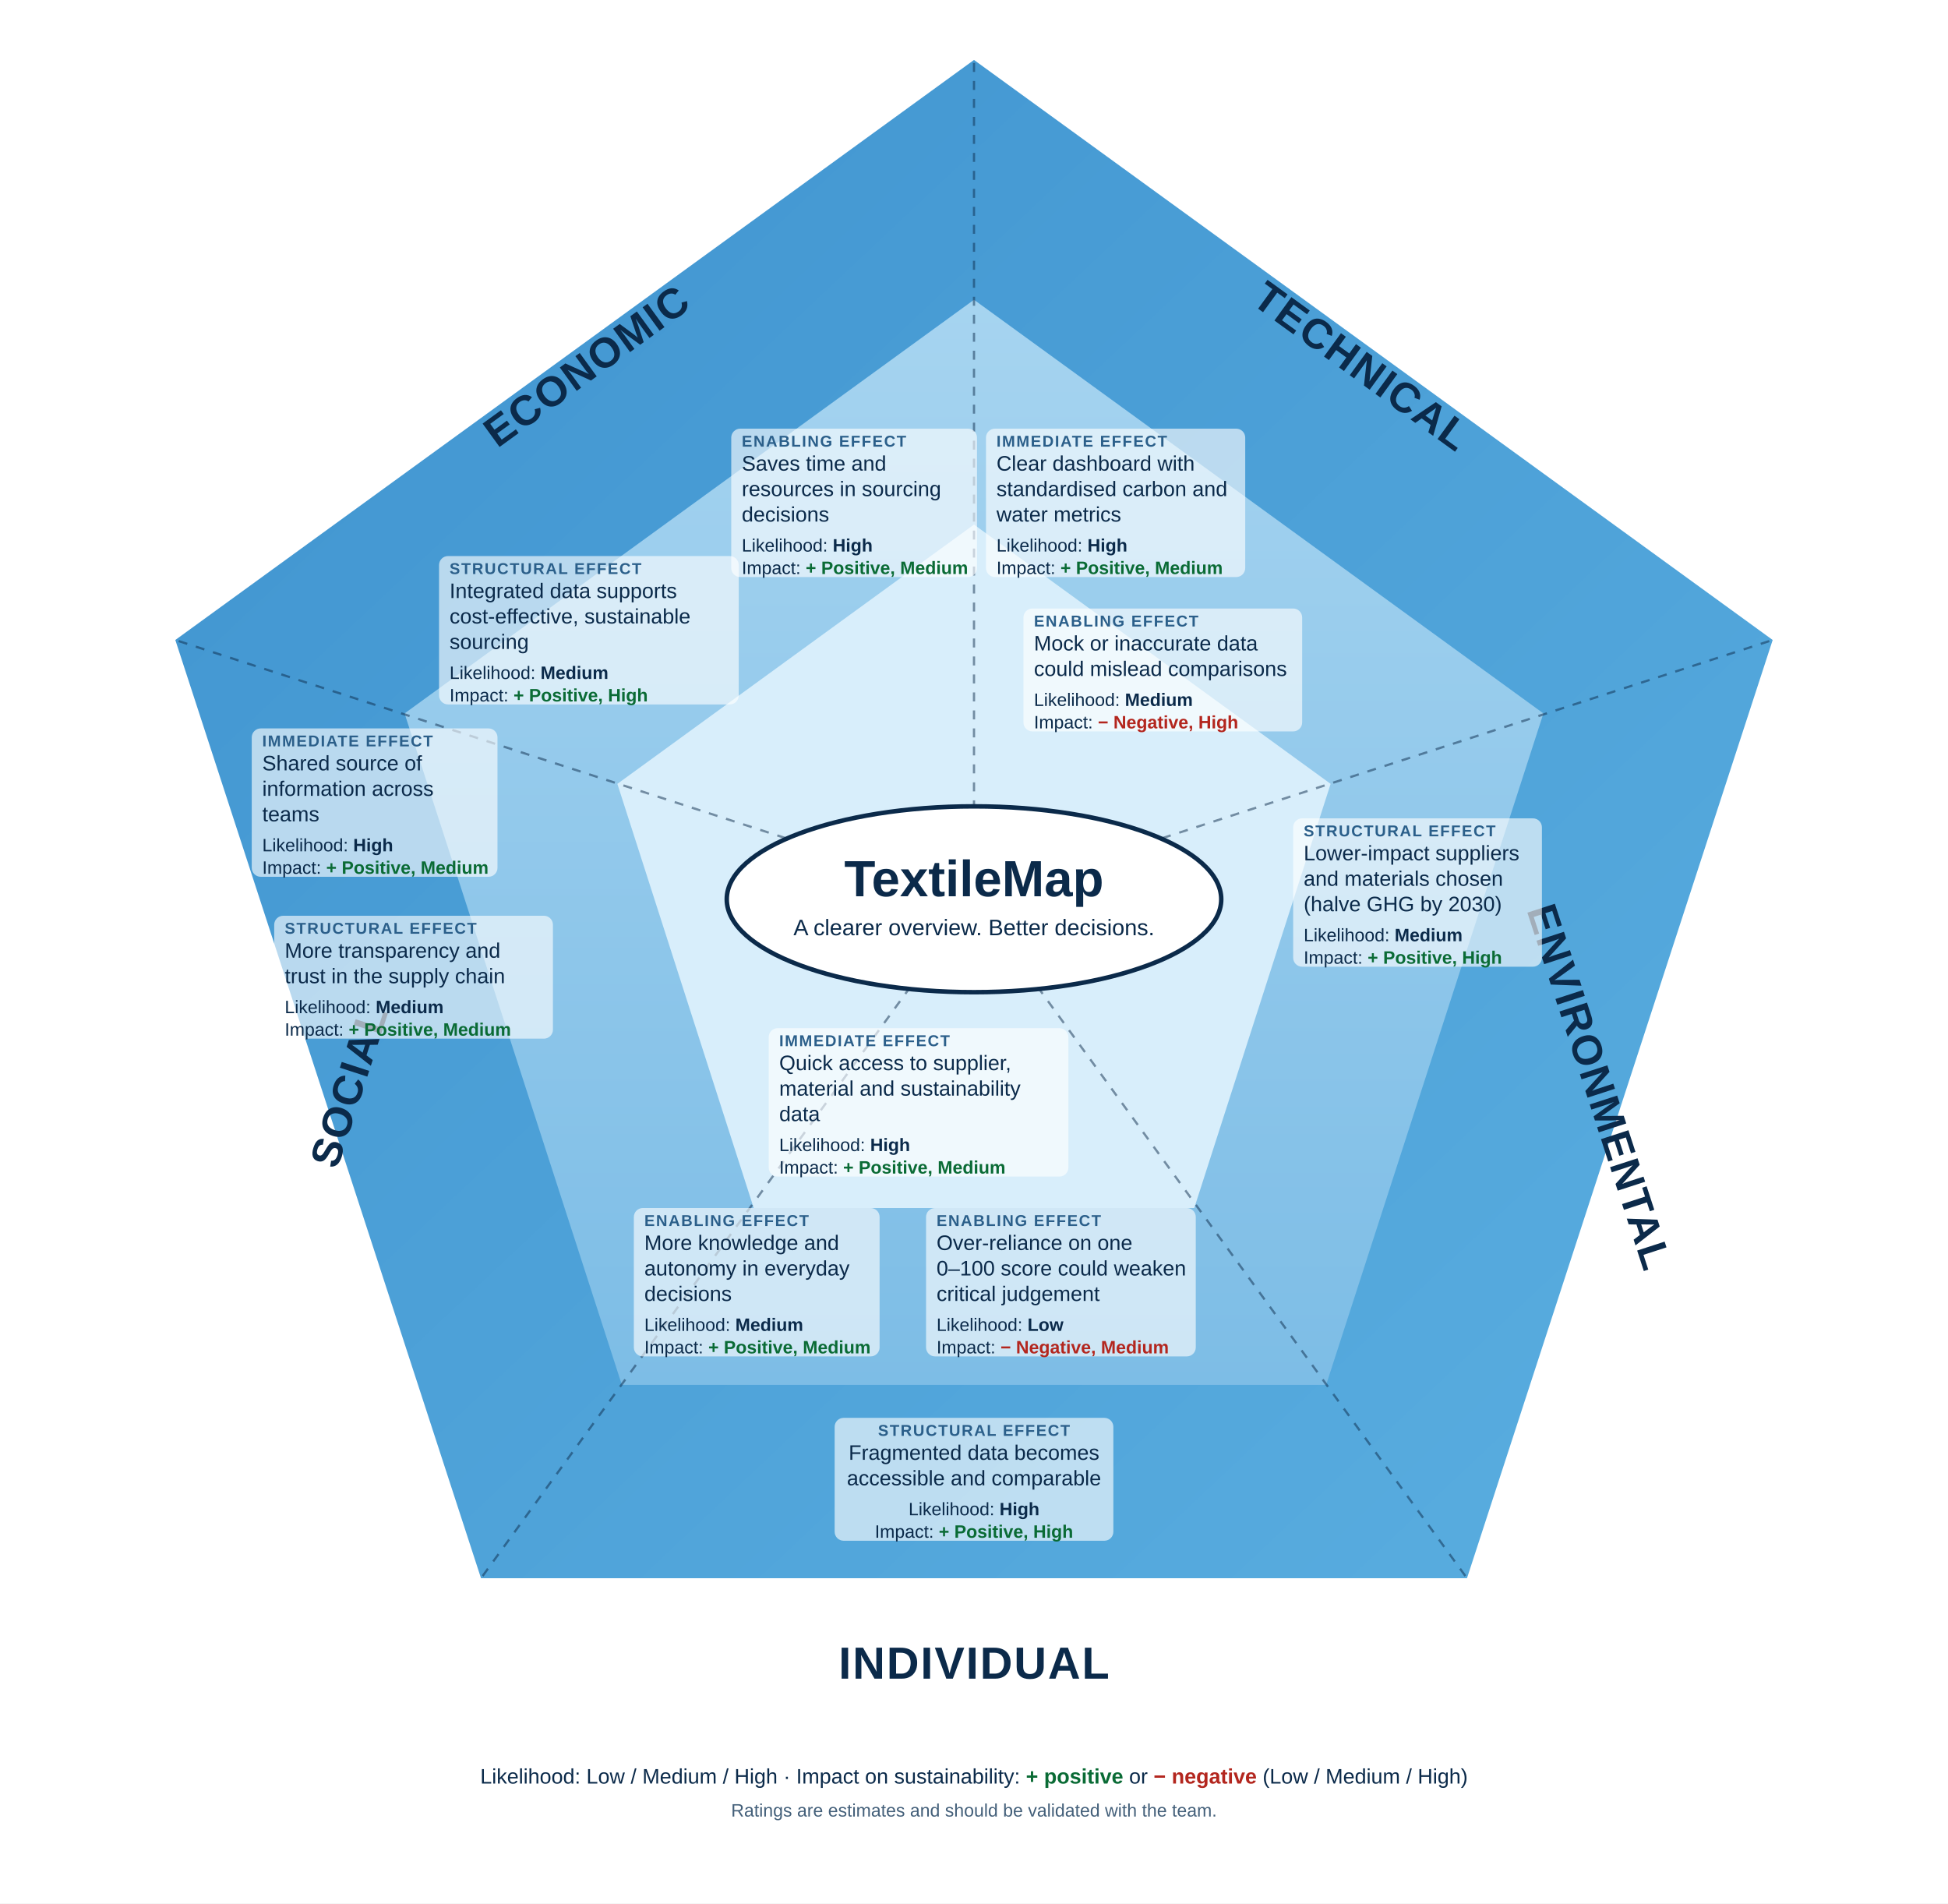
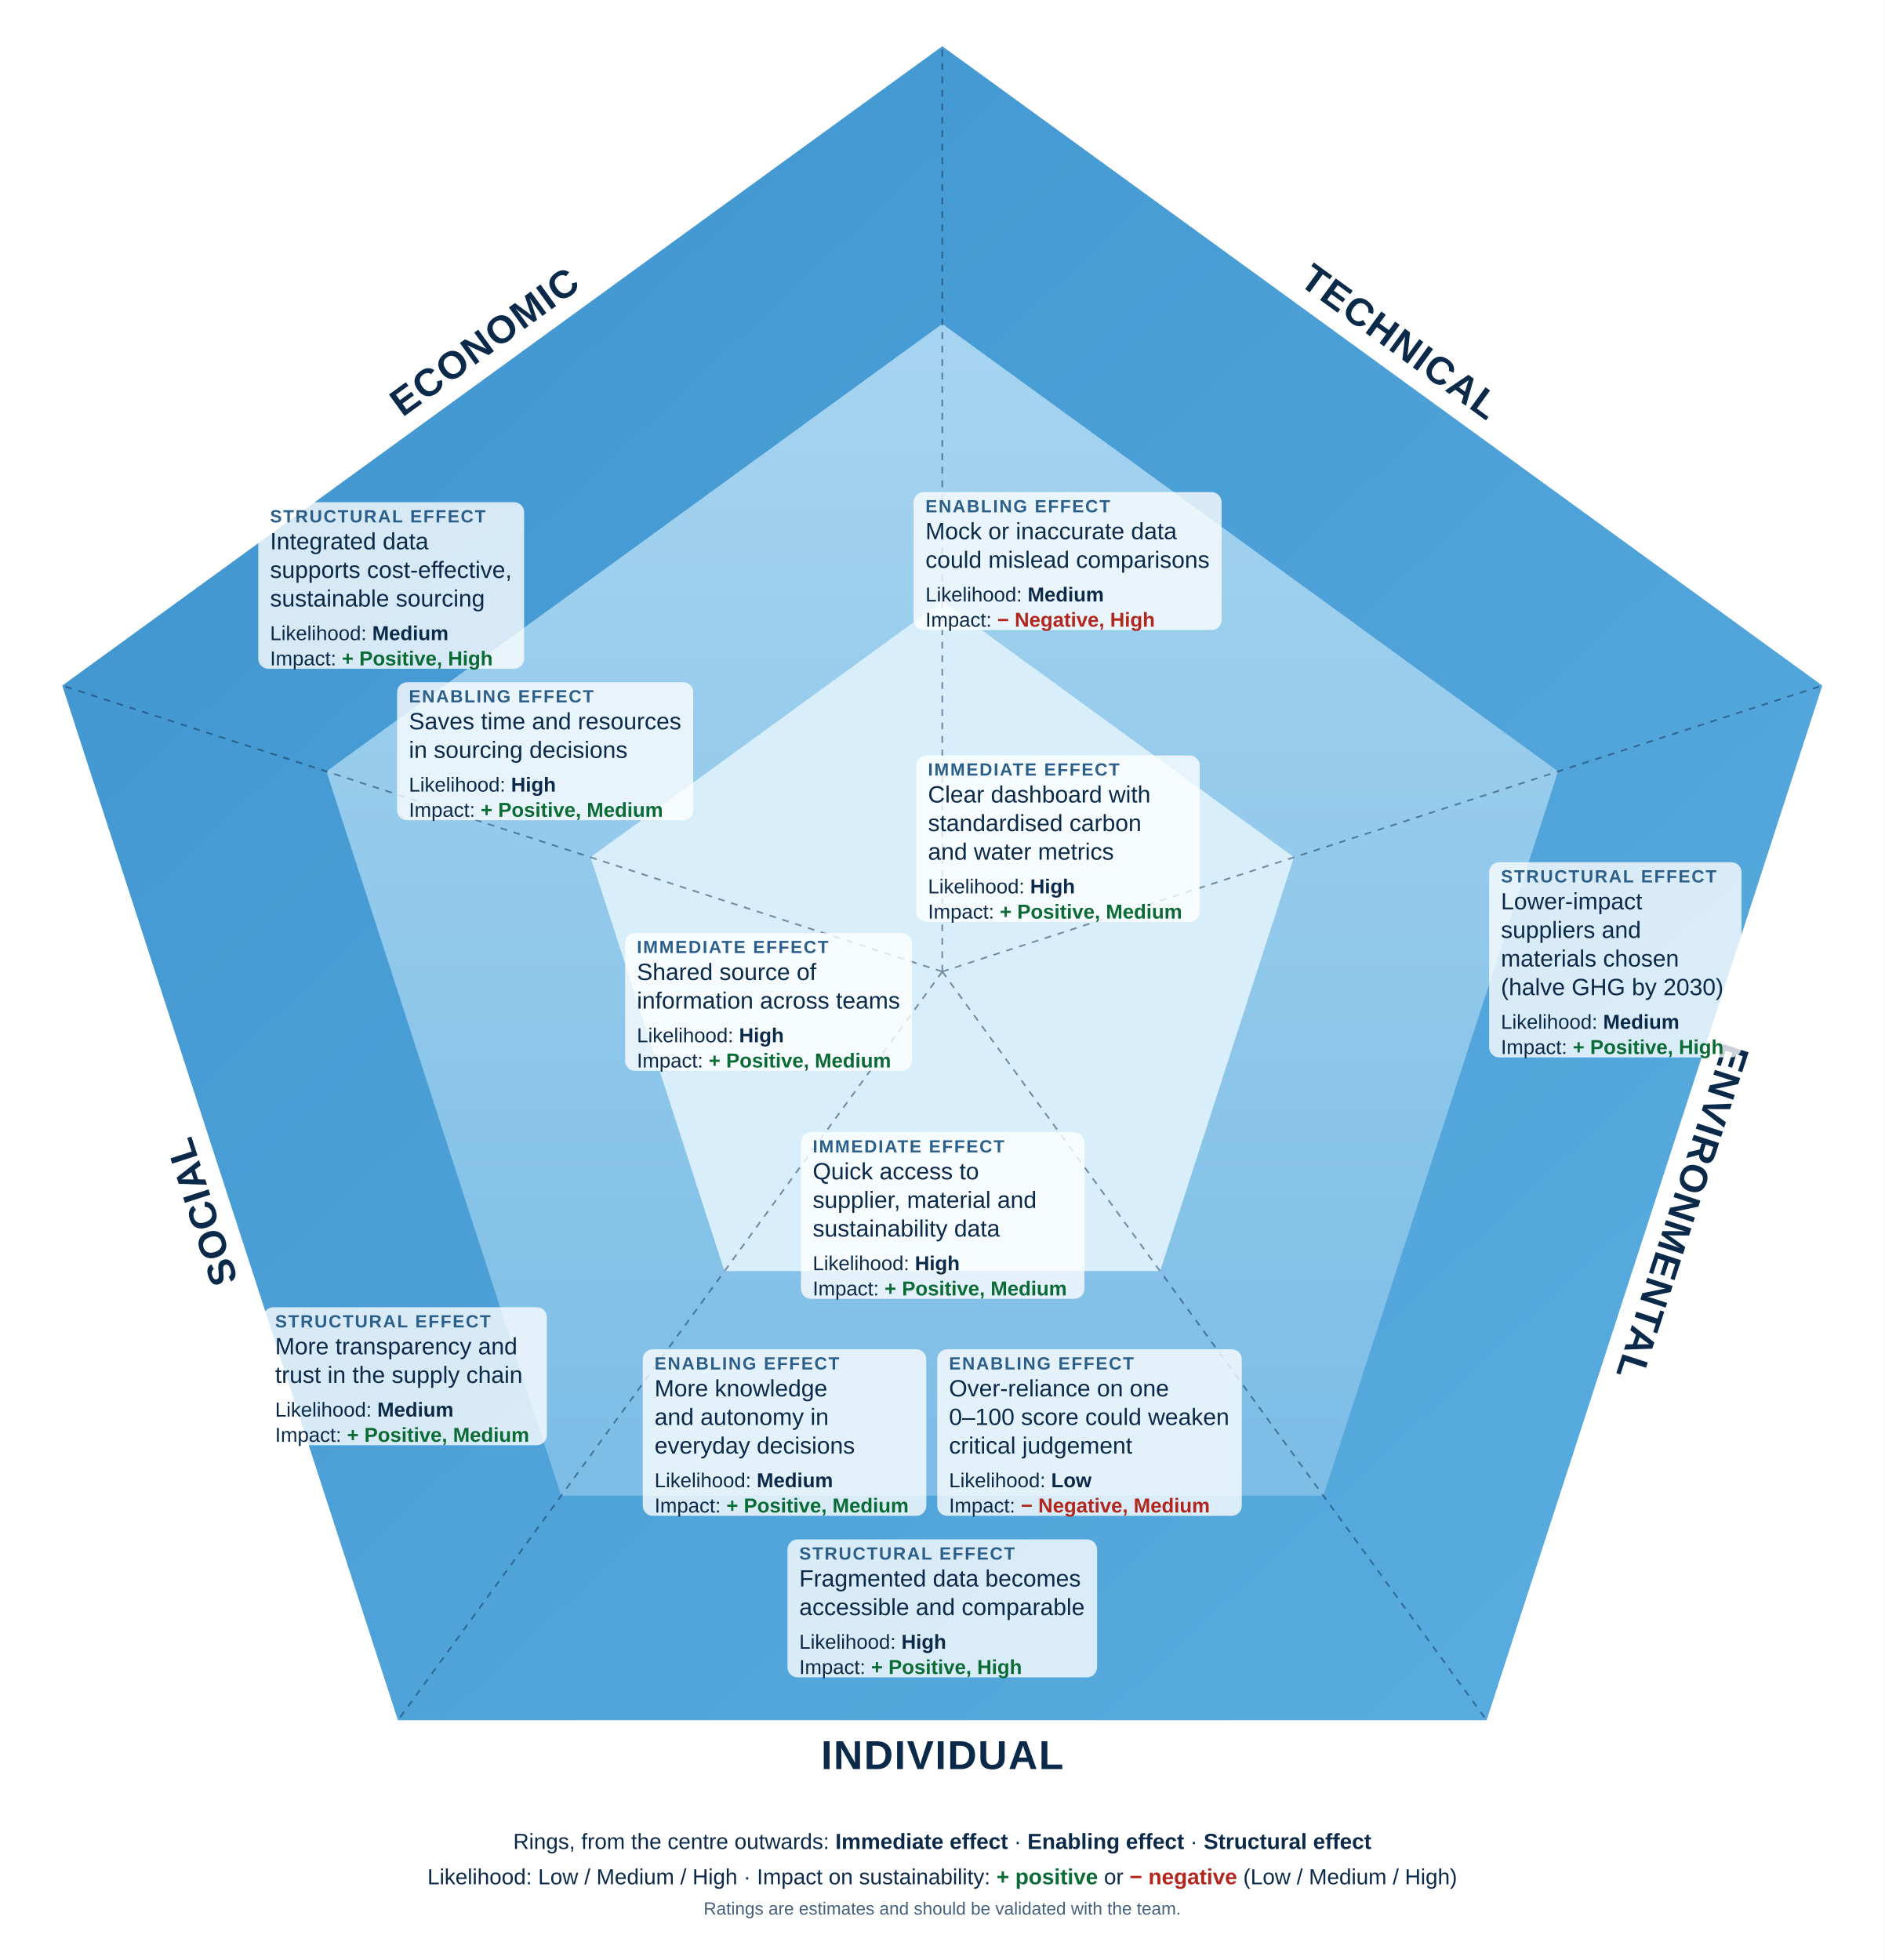
- <svg xmlns="http://www.w3.org/2000/svg" viewBox="0 0 1300 1270" font-family="Arial, Helvetica, sans-serif">
-   <rect width="1300" height="1270" fill="#fff" />
+ <svg xmlns="http://www.w3.org/2000/svg" viewBox="0 0 2240 2330" font-family="Arial, Helvetica, sans-serif">
+   <rect width="2240" height="2330" fill="#fff" />
  <defs>
    <linearGradient id="o" x1="0" y1="0" x2="1" y2="1">
      <stop offset="0" stop-color="#3f93cf" />
      <stop offset="1" stop-color="#5aaee0" />
    </linearGradient>
    <linearGradient id="m" x1="0" y1="0" x2="0" y2="1">
      <stop offset="0" stop-color="#a6d4f0" />
      <stop offset="1" stop-color="#7dbde6" />
    </linearGradient>
  </defs>
-   <polygon points="650,40 1183,427 979,1053 321,1053 117,427" fill="url(#o)" />
-   <polygon points="650,200 1030,476 885,924 415,924 270,476" fill="url(#m)" />
-   <polygon points="650,350 888,523 797,806 503,806 412,523" fill="#d8eefb" />
-   <g stroke="#0b2a4a" stroke-width="1.5" stroke-dasharray="6 6" opacity=".5">
-     <line x1="650" y1="600" x2="650" y2="40" />
-     <line x1="650" y1="600" x2="1183" y2="427" />
-     <line x1="650" y1="600" x2="979" y2="1053" />
-     <line x1="650" y1="600" x2="321" y2="1053" />
-     <line x1="650" y1="600" x2="117" y2="427" />
+   <polygon points="1120,55 2166,815 1767,2045 473,2045 74,815" fill="url(#o)" />
+   <polygon points="1120,385 1852,917 1573,1778 667,1778 388,917" fill="url(#m)" />
+   <polygon points="1120,715 1538,1019 1379,1511 861,1511 702,1019" fill="#d8eefb" />
+   <g stroke="#0b2a4a" stroke-width="2" stroke-dasharray="8 8" opacity=".5">
+     <line x1="1120" y1="1155" x2="1120" y2="55" />
+     <line x1="1120" y1="1155" x2="2166" y2="815" />
+     <line x1="1120" y1="1155" x2="1767" y2="2045" />
+     <line x1="1120" y1="1155" x2="473" y2="2045" />
+     <line x1="1120" y1="1155" x2="74" y2="815" />
  </g>
-   <g fill="#0b2a4a" font-weight="bold" font-size="28" text-anchor="middle" letter-spacing="1">
-     <text transform="translate(903 252) rotate(36)">TECHNICAL</text>
-     <text transform="translate(397 252) rotate(-36)">ECONOMIC</text>
-     <text transform="translate(1058 728) rotate(72)">ENVIRONMENTAL</text>
-     <text transform="translate(242 728) rotate(-72)">SOCIAL</text>
-     <text x="650" y="1120" font-size="30">INDIVIDUAL</text>
+   <g fill="#0b2a4a" font-weight="bold" font-size="46" text-anchor="middle" letter-spacing="1.5">
+     <text transform="translate(1655 419) rotate(36)">TECHNICAL</text>
+     <text transform="translate(585 419) rotate(-36)">ECONOMIC</text>
+     <text transform="translate(1985 1436) rotate(108)">ENVIRONMENTAL</text>
+     <text transform="translate(255 1436) rotate(-108)">SOCIAL</text>
+     <text x="1120" y="2103" font-size="48">INDIVIDUAL</text>
  </g>
-   <ellipse cx="650" cy="600" rx="165" ry="62" fill="#fff" stroke="#0b2a4a" stroke-width="3" />
-   <text x="650" y="598" font-size="34" font-weight="bold" text-anchor="middle" fill="#0b2a4a">TextileMap</text>
-   <text x="650" y="624" font-size="15" text-anchor="middle" fill="#0b2a4a">A clearer overview. Better decisions.</text>
-   <rect x="658" y="286" width="173" height="99" rx="6" fill="#fff" fill-opacity=".62" />
-   <text x="665" y="298" text-anchor="start" font-size="10.5" font-weight="bold" letter-spacing=".8" fill="#2b5f8a">IMMEDIATE EFFECT</text>
-   <text x="665" y="314" text-anchor="start" font-size="14" fill="#0b2a4a">Clear dashboard with</text>
-   <text x="665" y="331" text-anchor="start" font-size="14" fill="#0b2a4a">standardised carbon and</text>
-   <text x="665" y="348" text-anchor="start" font-size="14" fill="#0b2a4a">water metrics</text>
-   <text x="665" y="368" text-anchor="start" font-size="12" fill="#0b2a4a">Likelihood: <tspan font-weight="bold">High</tspan>
+   <rect x="1089" y="898" width="337" height="198" rx="12" fill="#fff" fill-opacity=".78" />
+   <text x="1103" y="922" text-anchor="start" font-size="21.0" font-weight="bold" letter-spacing="1.6" fill="#2b5f8a">IMMEDIATE EFFECT</text>
+   <text x="1103" y="954" text-anchor="start" font-size="28" fill="#0b2a4a">Clear dashboard with</text>
+   <text x="1103" y="988" text-anchor="start" font-size="28" fill="#0b2a4a">standardised carbon</text>
+   <text x="1103" y="1022" text-anchor="start" font-size="28" fill="#0b2a4a">and water metrics</text>
+   <text x="1103" y="1062" text-anchor="start" font-size="24" fill="#0b2a4a">Likelihood: <tspan font-weight="bold">High</tspan>
  </text>
-   <text x="665" y="383" text-anchor="start" font-size="12" fill="#0b2a4a">Impact: <tspan font-weight="bold" fill="#0a6b35">+ Positive, Medium</tspan>
+   <text x="1103" y="1092" text-anchor="start" font-size="24" fill="#0b2a4a">Impact: <tspan font-weight="bold" fill="#0a6b35">+ Positive, Medium</tspan>
  </text>
-   <rect x="488" y="286" width="164" height="99" rx="6" fill="#fff" fill-opacity=".62" />
-   <text x="495" y="298" text-anchor="start" font-size="10.5" font-weight="bold" letter-spacing=".8" fill="#2b5f8a">ENABLING EFFECT</text>
-   <text x="495" y="314" text-anchor="start" font-size="14" fill="#0b2a4a">Saves time and</text>
-   <text x="495" y="331" text-anchor="start" font-size="14" fill="#0b2a4a">resources in sourcing</text>
-   <text x="495" y="348" text-anchor="start" font-size="14" fill="#0b2a4a">decisions</text>
-   <text x="495" y="368" text-anchor="start" font-size="12" fill="#0b2a4a">Likelihood: <tspan font-weight="bold">High</tspan>
+   <rect x="743" y="1109" width="341" height="164" rx="12" fill="#fff" fill-opacity=".78" />
+   <text x="757" y="1133" text-anchor="start" font-size="21.0" font-weight="bold" letter-spacing="1.6" fill="#2b5f8a">IMMEDIATE EFFECT</text>
+   <text x="757" y="1165" text-anchor="start" font-size="28" fill="#0b2a4a">Shared source of</text>
+   <text x="757" y="1199" text-anchor="start" font-size="28" fill="#0b2a4a">information across teams</text>
+   <text x="757" y="1239" text-anchor="start" font-size="24" fill="#0b2a4a">Likelihood: <tspan font-weight="bold">High</tspan>
  </text>
-   <text x="495" y="383" text-anchor="start" font-size="12" fill="#0b2a4a">Impact: <tspan font-weight="bold" fill="#0a6b35">+ Positive, Medium</tspan>
+   <text x="757" y="1269" text-anchor="start" font-size="24" fill="#0b2a4a">Impact: <tspan font-weight="bold" fill="#0a6b35">+ Positive, Medium</tspan>
  </text>
-   <rect x="683" y="406" width="186" height="82" rx="6" fill="#fff" fill-opacity=".62" />
-   <text x="690" y="418" text-anchor="start" font-size="10.5" font-weight="bold" letter-spacing=".8" fill="#2b5f8a">ENABLING EFFECT</text>
-   <text x="690" y="434" text-anchor="start" font-size="14" fill="#0b2a4a">Mock or inaccurate data</text>
-   <text x="690" y="451" text-anchor="start" font-size="14" fill="#0b2a4a">could mislead comparisons</text>
-   <text x="690" y="471" text-anchor="start" font-size="12" fill="#0b2a4a">Likelihood: <tspan font-weight="bold">Medium</tspan>
+   <rect x="952" y="1346" width="337" height="198" rx="12" fill="#fff" fill-opacity=".78" />
+   <text x="966" y="1370" text-anchor="start" font-size="21.0" font-weight="bold" letter-spacing="1.6" fill="#2b5f8a">IMMEDIATE EFFECT</text>
+   <text x="966" y="1402" text-anchor="start" font-size="28" fill="#0b2a4a">Quick access to</text>
+   <text x="966" y="1436" text-anchor="start" font-size="28" fill="#0b2a4a">supplier, material and</text>
+   <text x="966" y="1470" text-anchor="start" font-size="28" fill="#0b2a4a">sustainability data</text>
+   <text x="966" y="1510" text-anchor="start" font-size="24" fill="#0b2a4a">Likelihood: <tspan font-weight="bold">High</tspan>
  </text>
-   <text x="690" y="486" text-anchor="start" font-size="12" fill="#0b2a4a">Impact: <tspan font-weight="bold" fill="#b3261e">− Negative, High</tspan>
+   <text x="966" y="1540" text-anchor="start" font-size="24" fill="#0b2a4a">Impact: <tspan font-weight="bold" fill="#0a6b35">+ Positive, Medium</tspan>
  </text>
-   <rect x="293" y="371" width="200" height="99" rx="6" fill="#fff" fill-opacity=".62" />
-   <text x="300" y="383" text-anchor="start" font-size="10.5" font-weight="bold" letter-spacing=".8" fill="#2b5f8a">STRUCTURAL EFFECT</text>
-   <text x="300" y="399" text-anchor="start" font-size="14" fill="#0b2a4a">Integrated data supports</text>
-   <text x="300" y="416" text-anchor="start" font-size="14" fill="#0b2a4a">cost-effective, sustainable</text>
-   <text x="300" y="433" text-anchor="start" font-size="14" fill="#0b2a4a">sourcing</text>
-   <text x="300" y="453" text-anchor="start" font-size="12" fill="#0b2a4a">Likelihood: <tspan font-weight="bold">Medium</tspan>
+   <rect x="1086" y="585" width="366" height="164" rx="12" fill="#fff" fill-opacity=".78" />
+   <text x="1100" y="609" text-anchor="start" font-size="21.0" font-weight="bold" letter-spacing="1.6" fill="#2b5f8a">ENABLING EFFECT</text>
+   <text x="1100" y="641" text-anchor="start" font-size="28" fill="#0b2a4a">Mock or inaccurate data</text>
+   <text x="1100" y="675" text-anchor="start" font-size="28" fill="#0b2a4a">could mislead comparisons</text>
+   <text x="1100" y="715" text-anchor="start" font-size="24" fill="#0b2a4a">Likelihood: <tspan font-weight="bold">Medium</tspan>
  </text>
-   <text x="300" y="468" text-anchor="start" font-size="12" fill="#0b2a4a">Impact: <tspan font-weight="bold" fill="#0a6b35">+ Positive, High</tspan>
+   <text x="1100" y="745" text-anchor="start" font-size="24" fill="#0b2a4a">Impact: <tspan font-weight="bold" fill="#b3261e">− Negative, High</tspan>
  </text>
-   <rect x="168" y="486" width="164" height="99" rx="6" fill="#fff" fill-opacity=".62" />
-   <text x="175" y="498" text-anchor="start" font-size="10.5" font-weight="bold" letter-spacing=".8" fill="#2b5f8a">IMMEDIATE EFFECT</text>
-   <text x="175" y="514" text-anchor="start" font-size="14" fill="#0b2a4a">Shared source of</text>
-   <text x="175" y="531" text-anchor="start" font-size="14" fill="#0b2a4a">information across</text>
-   <text x="175" y="548" text-anchor="start" font-size="14" fill="#0b2a4a">teams</text>
-   <text x="175" y="568" text-anchor="start" font-size="12" fill="#0b2a4a">Likelihood: <tspan font-weight="bold">High</tspan>
+   <rect x="472" y="811" width="352" height="164" rx="12" fill="#fff" fill-opacity=".78" />
+   <text x="486" y="835" text-anchor="start" font-size="21.0" font-weight="bold" letter-spacing="1.6" fill="#2b5f8a">ENABLING EFFECT</text>
+   <text x="486" y="867" text-anchor="start" font-size="28" fill="#0b2a4a">Saves time and resources</text>
+   <text x="486" y="901" text-anchor="start" font-size="28" fill="#0b2a4a">in sourcing decisions</text>
+   <text x="486" y="941" text-anchor="start" font-size="24" fill="#0b2a4a">Likelihood: <tspan font-weight="bold">High</tspan>
  </text>
-   <text x="175" y="583" text-anchor="start" font-size="12" fill="#0b2a4a">Impact: <tspan font-weight="bold" fill="#0a6b35">+ Positive, Medium</tspan>
+   <text x="486" y="971" text-anchor="start" font-size="24" fill="#0b2a4a">Impact: <tspan font-weight="bold" fill="#0a6b35">+ Positive, Medium</tspan>
  </text>
-   <rect x="183" y="611" width="186" height="82" rx="6" fill="#fff" fill-opacity=".62" />
-   <text x="190" y="623" text-anchor="start" font-size="10.5" font-weight="bold" letter-spacing=".8" fill="#2b5f8a">STRUCTURAL EFFECT</text>
-   <text x="190" y="639" text-anchor="start" font-size="14" fill="#0b2a4a">More transparency and</text>
-   <text x="190" y="656" text-anchor="start" font-size="14" fill="#0b2a4a">trust in the supply chain</text>
-   <text x="190" y="676" text-anchor="start" font-size="12" fill="#0b2a4a">Likelihood: <tspan font-weight="bold">Medium</tspan>
+   <rect x="764" y="1604" width="337" height="198" rx="12" fill="#fff" fill-opacity=".78" />
+   <text x="778" y="1628" text-anchor="start" font-size="21.0" font-weight="bold" letter-spacing="1.6" fill="#2b5f8a">ENABLING EFFECT</text>
+   <text x="778" y="1660" text-anchor="start" font-size="28" fill="#0b2a4a">More knowledge</text>
+   <text x="778" y="1694" text-anchor="start" font-size="28" fill="#0b2a4a">and autonomy in</text>
+   <text x="778" y="1728" text-anchor="start" font-size="28" fill="#0b2a4a">everyday decisions</text>
+   <text x="778" y="1768" text-anchor="start" font-size="24" fill="#0b2a4a">Likelihood: <tspan font-weight="bold">Medium</tspan>
  </text>
-   <text x="190" y="691" text-anchor="start" font-size="12" fill="#0b2a4a">Impact: <tspan font-weight="bold" fill="#0a6b35">+ Positive, Medium</tspan>
+   <text x="778" y="1798" text-anchor="start" font-size="24" fill="#0b2a4a">Impact: <tspan font-weight="bold" fill="#0a6b35">+ Positive, Medium</tspan>
  </text>
-   <rect x="863" y="546" width="166" height="99" rx="6" fill="#fff" fill-opacity=".62" />
-   <text x="870" y="558" text-anchor="start" font-size="10.5" font-weight="bold" letter-spacing=".8" fill="#2b5f8a">STRUCTURAL EFFECT</text>
-   <text x="870" y="574" text-anchor="start" font-size="14" fill="#0b2a4a">Lower-impact suppliers</text>
-   <text x="870" y="591" text-anchor="start" font-size="14" fill="#0b2a4a">and materials chosen</text>
-   <text x="870" y="608" text-anchor="start" font-size="14" fill="#0b2a4a">(halve GHG by 2030)</text>
-   <text x="870" y="628" text-anchor="start" font-size="12" fill="#0b2a4a">Likelihood: <tspan font-weight="bold">Medium</tspan>
+   <rect x="1114" y="1604" width="362" height="198" rx="12" fill="#fff" fill-opacity=".78" />
+   <text x="1128" y="1628" text-anchor="start" font-size="21.0" font-weight="bold" letter-spacing="1.6" fill="#2b5f8a">ENABLING EFFECT</text>
+   <text x="1128" y="1660" text-anchor="start" font-size="28" fill="#0b2a4a">Over-reliance on one</text>
+   <text x="1128" y="1694" text-anchor="start" font-size="28" fill="#0b2a4a">0–100 score could weaken</text>
+   <text x="1128" y="1728" text-anchor="start" font-size="28" fill="#0b2a4a">critical judgement</text>
+   <text x="1128" y="1768" text-anchor="start" font-size="24" fill="#0b2a4a">Likelihood: <tspan font-weight="bold">Low</tspan>
  </text>
-   <text x="870" y="643" text-anchor="start" font-size="12" fill="#0b2a4a">Impact: <tspan font-weight="bold" fill="#0a6b35">+ Positive, High</tspan>
+   <text x="1128" y="1798" text-anchor="start" font-size="24" fill="#0b2a4a">Impact: <tspan font-weight="bold" fill="#b3261e">− Negative, Medium</tspan>
  </text>
-   <rect x="513" y="686" width="200" height="99" rx="6" fill="#fff" fill-opacity=".62" />
-   <text x="520" y="698" text-anchor="start" font-size="10.5" font-weight="bold" letter-spacing=".8" fill="#2b5f8a">IMMEDIATE EFFECT</text>
-   <text x="520" y="714" text-anchor="start" font-size="14" fill="#0b2a4a">Quick access to supplier,</text>
-   <text x="520" y="731" text-anchor="start" font-size="14" fill="#0b2a4a">material and sustainability</text>
-   <text x="520" y="748" text-anchor="start" font-size="14" fill="#0b2a4a">data</text>
-   <text x="520" y="768" text-anchor="start" font-size="12" fill="#0b2a4a">Likelihood: <tspan font-weight="bold">High</tspan>
+   <rect x="307" y="597" width="316" height="198" rx="12" fill="#fff" fill-opacity=".78" />
+   <text x="321" y="621" text-anchor="start" font-size="21.0" font-weight="bold" letter-spacing="1.6" fill="#2b5f8a">STRUCTURAL EFFECT</text>
+   <text x="321" y="653" text-anchor="start" font-size="28" fill="#0b2a4a">Integrated data</text>
+   <text x="321" y="687" text-anchor="start" font-size="28" fill="#0b2a4a">supports cost-effective,</text>
+   <text x="321" y="721" text-anchor="start" font-size="28" fill="#0b2a4a">sustainable sourcing</text>
+   <text x="321" y="761" text-anchor="start" font-size="24" fill="#0b2a4a">Likelihood: <tspan font-weight="bold">Medium</tspan>
  </text>
-   <text x="520" y="783" text-anchor="start" font-size="12" fill="#0b2a4a">Impact: <tspan font-weight="bold" fill="#0a6b35">+ Positive, Medium</tspan>
+   <text x="321" y="791" text-anchor="start" font-size="24" fill="#0b2a4a">Impact: <tspan font-weight="bold" fill="#0a6b35">+ Positive, High</tspan>
  </text>
-   <rect x="423" y="806" width="164" height="99" rx="6" fill="#fff" fill-opacity=".62" />
-   <text x="430" y="818" text-anchor="start" font-size="10.5" font-weight="bold" letter-spacing=".8" fill="#2b5f8a">ENABLING EFFECT</text>
-   <text x="430" y="834" text-anchor="start" font-size="14" fill="#0b2a4a">More knowledge and</text>
-   <text x="430" y="851" text-anchor="start" font-size="14" fill="#0b2a4a">autonomy in everyday</text>
-   <text x="430" y="868" text-anchor="start" font-size="14" fill="#0b2a4a">decisions</text>
-   <text x="430" y="888" text-anchor="start" font-size="12" fill="#0b2a4a">Likelihood: <tspan font-weight="bold">Medium</tspan>
+   <rect x="313" y="1554" width="337" height="164" rx="12" fill="#fff" fill-opacity=".78" />
+   <text x="327" y="1578" text-anchor="start" font-size="21.0" font-weight="bold" letter-spacing="1.6" fill="#2b5f8a">STRUCTURAL EFFECT</text>
+   <text x="327" y="1610" text-anchor="start" font-size="28" fill="#0b2a4a">More transparency and</text>
+   <text x="327" y="1644" text-anchor="start" font-size="28" fill="#0b2a4a">trust in the supply chain</text>
+   <text x="327" y="1684" text-anchor="start" font-size="24" fill="#0b2a4a">Likelihood: <tspan font-weight="bold">Medium</tspan>
  </text>
-   <text x="430" y="903" text-anchor="start" font-size="12" fill="#0b2a4a">Impact: <tspan font-weight="bold" fill="#0a6b35">+ Positive, Medium</tspan>
+   <text x="327" y="1714" text-anchor="start" font-size="24" fill="#0b2a4a">Impact: <tspan font-weight="bold" fill="#0a6b35">+ Positive, Medium</tspan>
  </text>
-   <rect x="618" y="806" width="180" height="99" rx="6" fill="#fff" fill-opacity=".62" />
-   <text x="625" y="818" text-anchor="start" font-size="10.5" font-weight="bold" letter-spacing=".8" fill="#2b5f8a">ENABLING EFFECT</text>
-   <text x="625" y="834" text-anchor="start" font-size="14" fill="#0b2a4a">Over-reliance on one</text>
-   <text x="625" y="851" text-anchor="start" font-size="14" fill="#0b2a4a">0–100 score could weaken</text>
-   <text x="625" y="868" text-anchor="start" font-size="14" fill="#0b2a4a">critical judgement</text>
-   <text x="625" y="888" text-anchor="start" font-size="12" fill="#0b2a4a">Likelihood: <tspan font-weight="bold">Low</tspan>
+   <rect x="1770" y="1025" width="300" height="232" rx="12" fill="#fff" fill-opacity=".78" />
+   <text x="1784" y="1049" text-anchor="start" font-size="21.0" font-weight="bold" letter-spacing="1.6" fill="#2b5f8a">STRUCTURAL EFFECT</text>
+   <text x="1784" y="1081" text-anchor="start" font-size="28" fill="#0b2a4a">Lower-impact</text>
+   <text x="1784" y="1115" text-anchor="start" font-size="28" fill="#0b2a4a">suppliers and</text>
+   <text x="1784" y="1149" text-anchor="start" font-size="28" fill="#0b2a4a">materials chosen</text>
+   <text x="1784" y="1183" text-anchor="start" font-size="28" fill="#0b2a4a">(halve GHG by 2030)</text>
+   <text x="1784" y="1223" text-anchor="start" font-size="24" fill="#0b2a4a">Likelihood: <tspan font-weight="bold">Medium</tspan>
  </text>
-   <text x="625" y="903" text-anchor="start" font-size="12" fill="#0b2a4a">Impact: <tspan font-weight="bold" fill="#b3261e">− Negative, Medium</tspan>
+   <text x="1784" y="1253" text-anchor="start" font-size="24" fill="#0b2a4a">Impact: <tspan font-weight="bold" fill="#0a6b35">+ Positive, High</tspan>
  </text>
-   <rect x="557" y="946" width="186" height="82" rx="6" fill="#fff" fill-opacity=".62" />
-   <text x="650" y="958" text-anchor="middle" font-size="10.5" font-weight="bold" letter-spacing=".8" fill="#2b5f8a">STRUCTURAL EFFECT</text>
-   <text x="650" y="974" text-anchor="middle" font-size="14" fill="#0b2a4a">Fragmented data becomes</text>
-   <text x="650" y="991" text-anchor="middle" font-size="14" fill="#0b2a4a">accessible and comparable</text>
-   <text x="650" y="1011" text-anchor="middle" font-size="12" fill="#0b2a4a">Likelihood: <tspan font-weight="bold">High</tspan>
+   <rect x="936" y="1830" width="368" height="164" rx="12" fill="#fff" fill-opacity=".78" />
+   <text x="950" y="1854" text-anchor="start" font-size="21.0" font-weight="bold" letter-spacing="1.6" fill="#2b5f8a">STRUCTURAL EFFECT</text>
+   <text x="950" y="1886" text-anchor="start" font-size="28" fill="#0b2a4a">Fragmented data becomes</text>
+   <text x="950" y="1920" text-anchor="start" font-size="28" fill="#0b2a4a">accessible and comparable</text>
+   <text x="950" y="1960" text-anchor="start" font-size="24" fill="#0b2a4a">Likelihood: <tspan font-weight="bold">High</tspan>
  </text>
-   <text x="650" y="1026" text-anchor="middle" font-size="12" fill="#0b2a4a">Impact: <tspan font-weight="bold" fill="#0a6b35">+ Positive, High</tspan>
+   <text x="950" y="1990" text-anchor="start" font-size="24" fill="#0b2a4a">Impact: <tspan font-weight="bold" fill="#0a6b35">+ Positive, High</tspan>
  </text>
-   <text x="650" y="1190" font-size="14" text-anchor="middle" fill="#0b2a4a">Likelihood: Low / Medium / High · Impact on sustainability: <tspan fill="#0a6b35" font-weight="bold">+ positive</tspan> or <tspan fill="#b3261e" font-weight="bold">− negative</tspan> (Low / Medium / High)</text>
-   <text x="650" y="1212" font-size="12" text-anchor="middle" fill="#44607a">Ratings are estimates and should be validated with the team.</text>
+   <text x="1120" y="2198" font-size="26" text-anchor="middle" fill="#0b2a4a">Rings, from the centre outwards: <tspan font-weight="bold">Immediate effect</tspan> · <tspan font-weight="bold">Enabling effect</tspan> · <tspan font-weight="bold">Structural effect</tspan>
+   </text>
+   <text x="1120" y="2240" font-size="26" text-anchor="middle" fill="#0b2a4a">Likelihood: Low / Medium / High · Impact on sustainability: <tspan fill="#0a6b35" font-weight="bold">+ positive</tspan> or <tspan fill="#b3261e" font-weight="bold">− negative</tspan> (Low / Medium / High)</text>
+   <text x="1120" y="2276" font-size="21" text-anchor="middle" fill="#44607a">Ratings are estimates and should be validated with the team.</text>
</svg>
